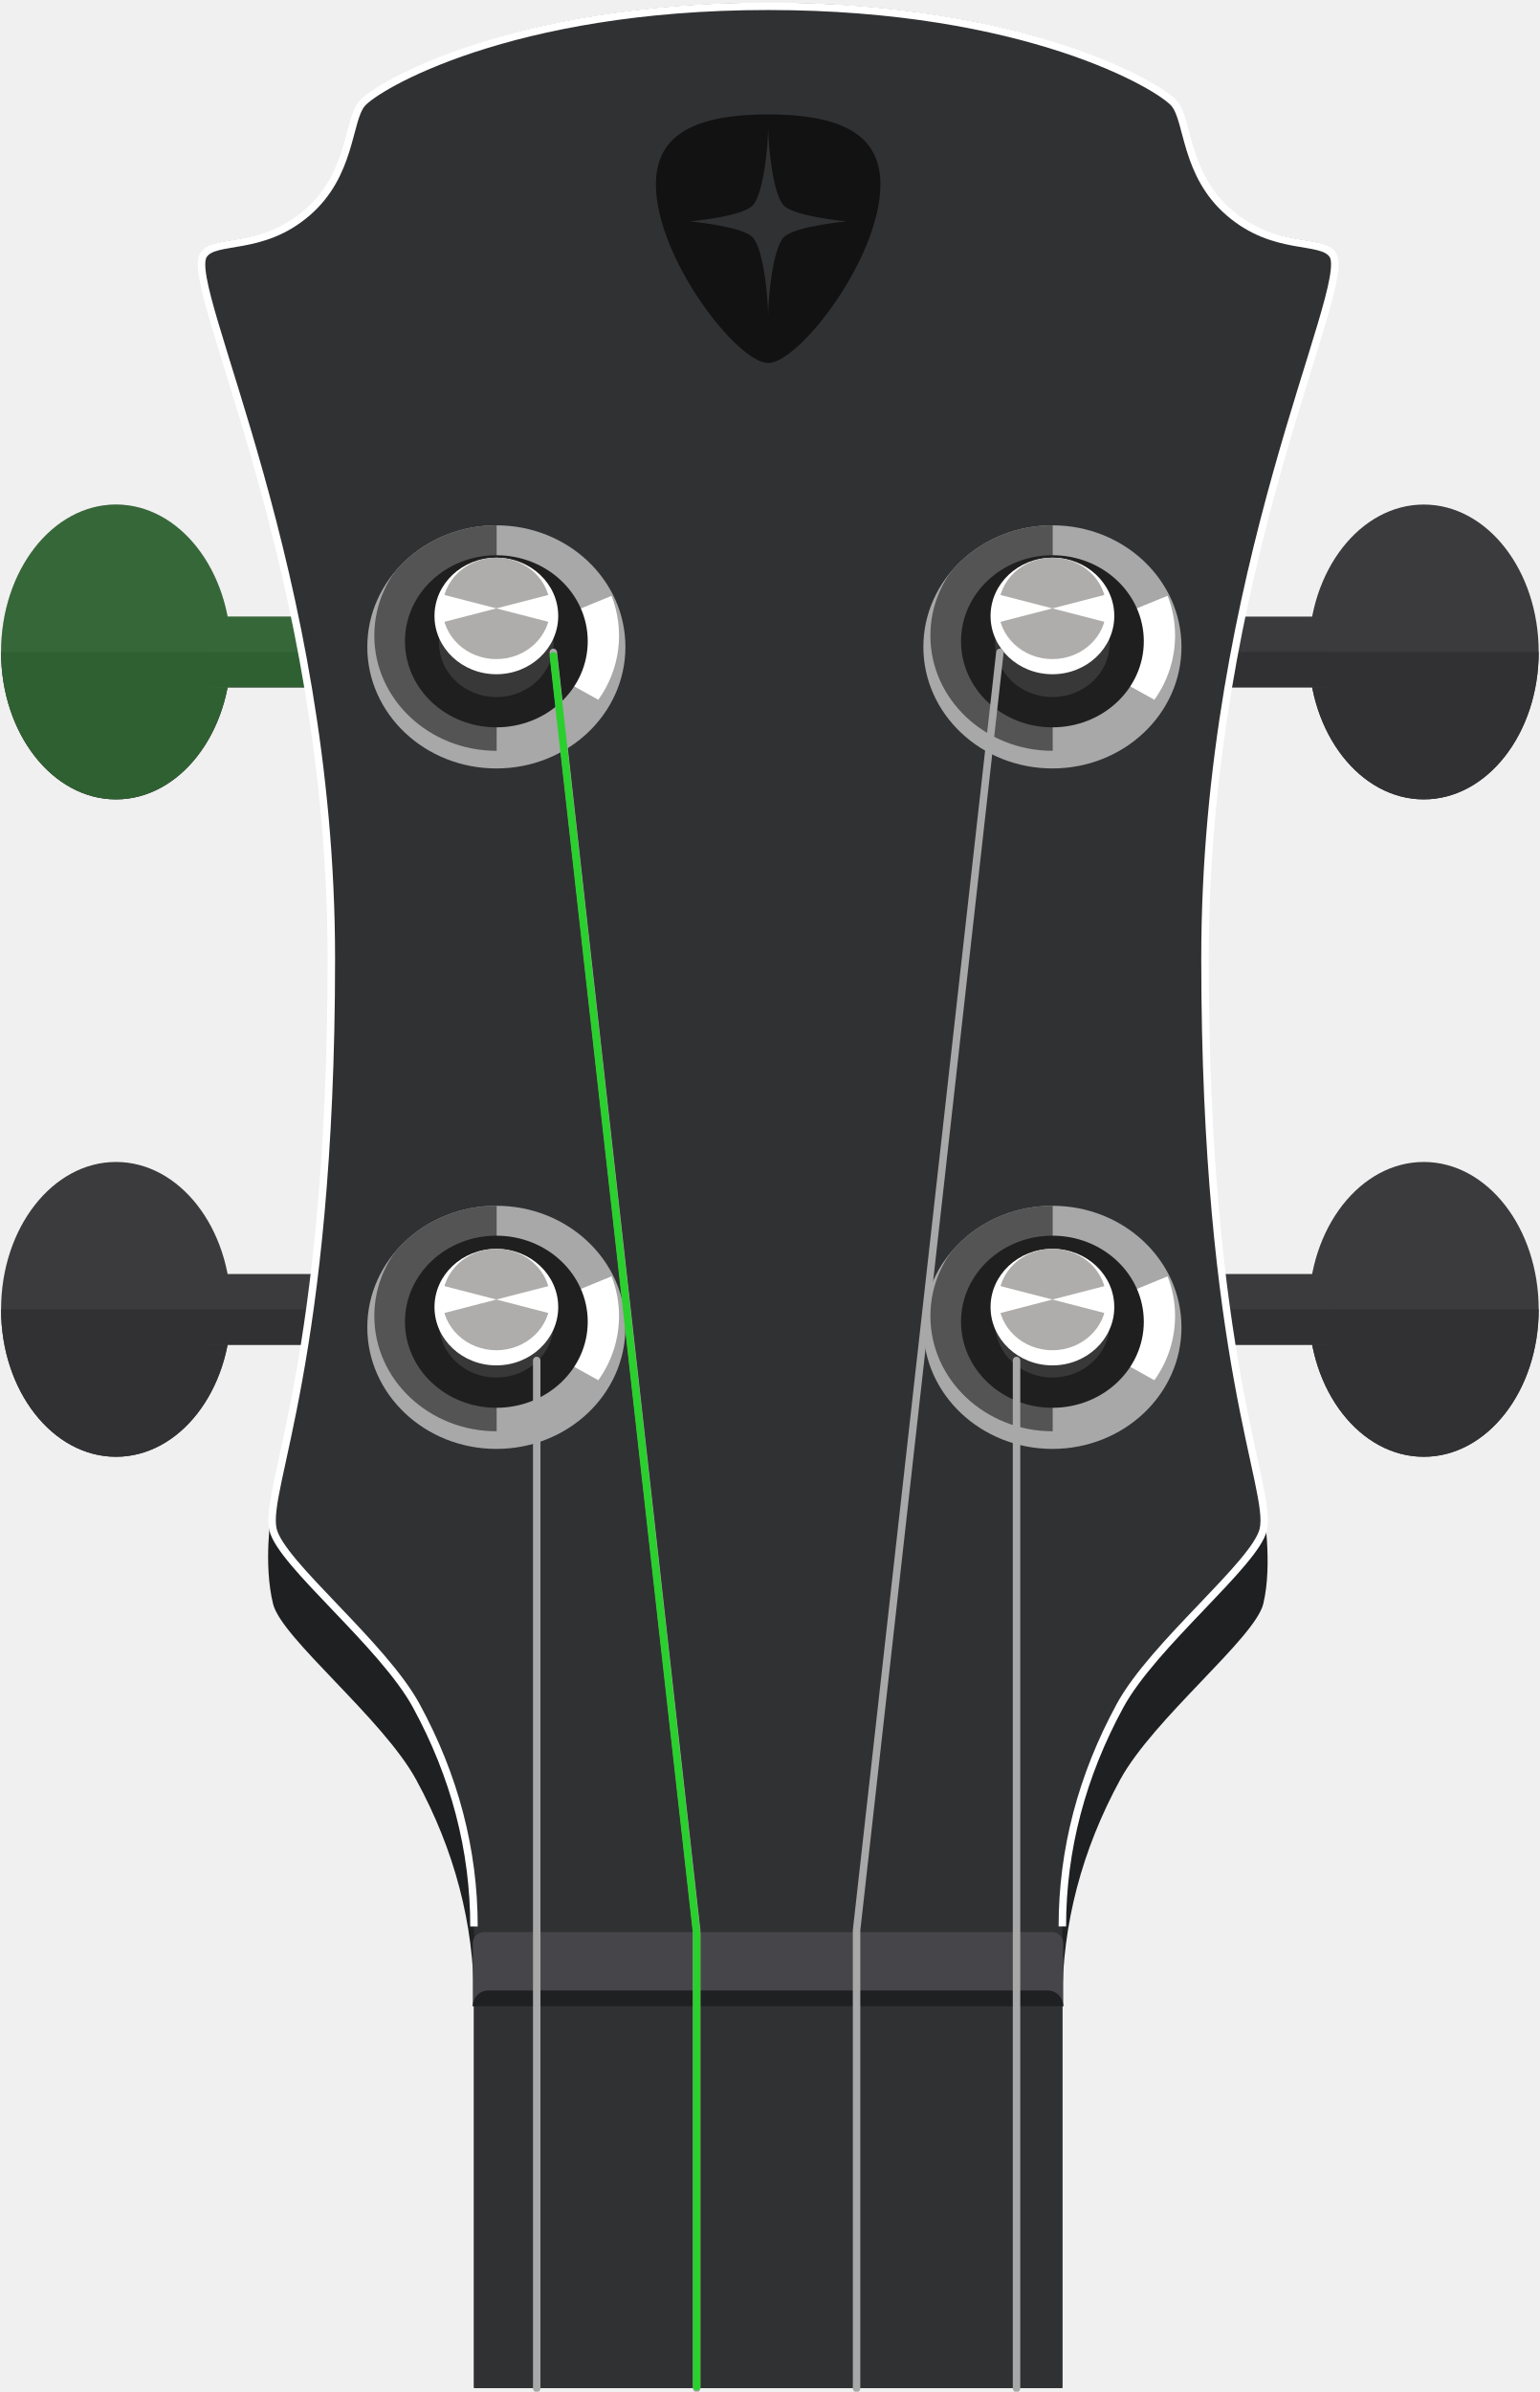
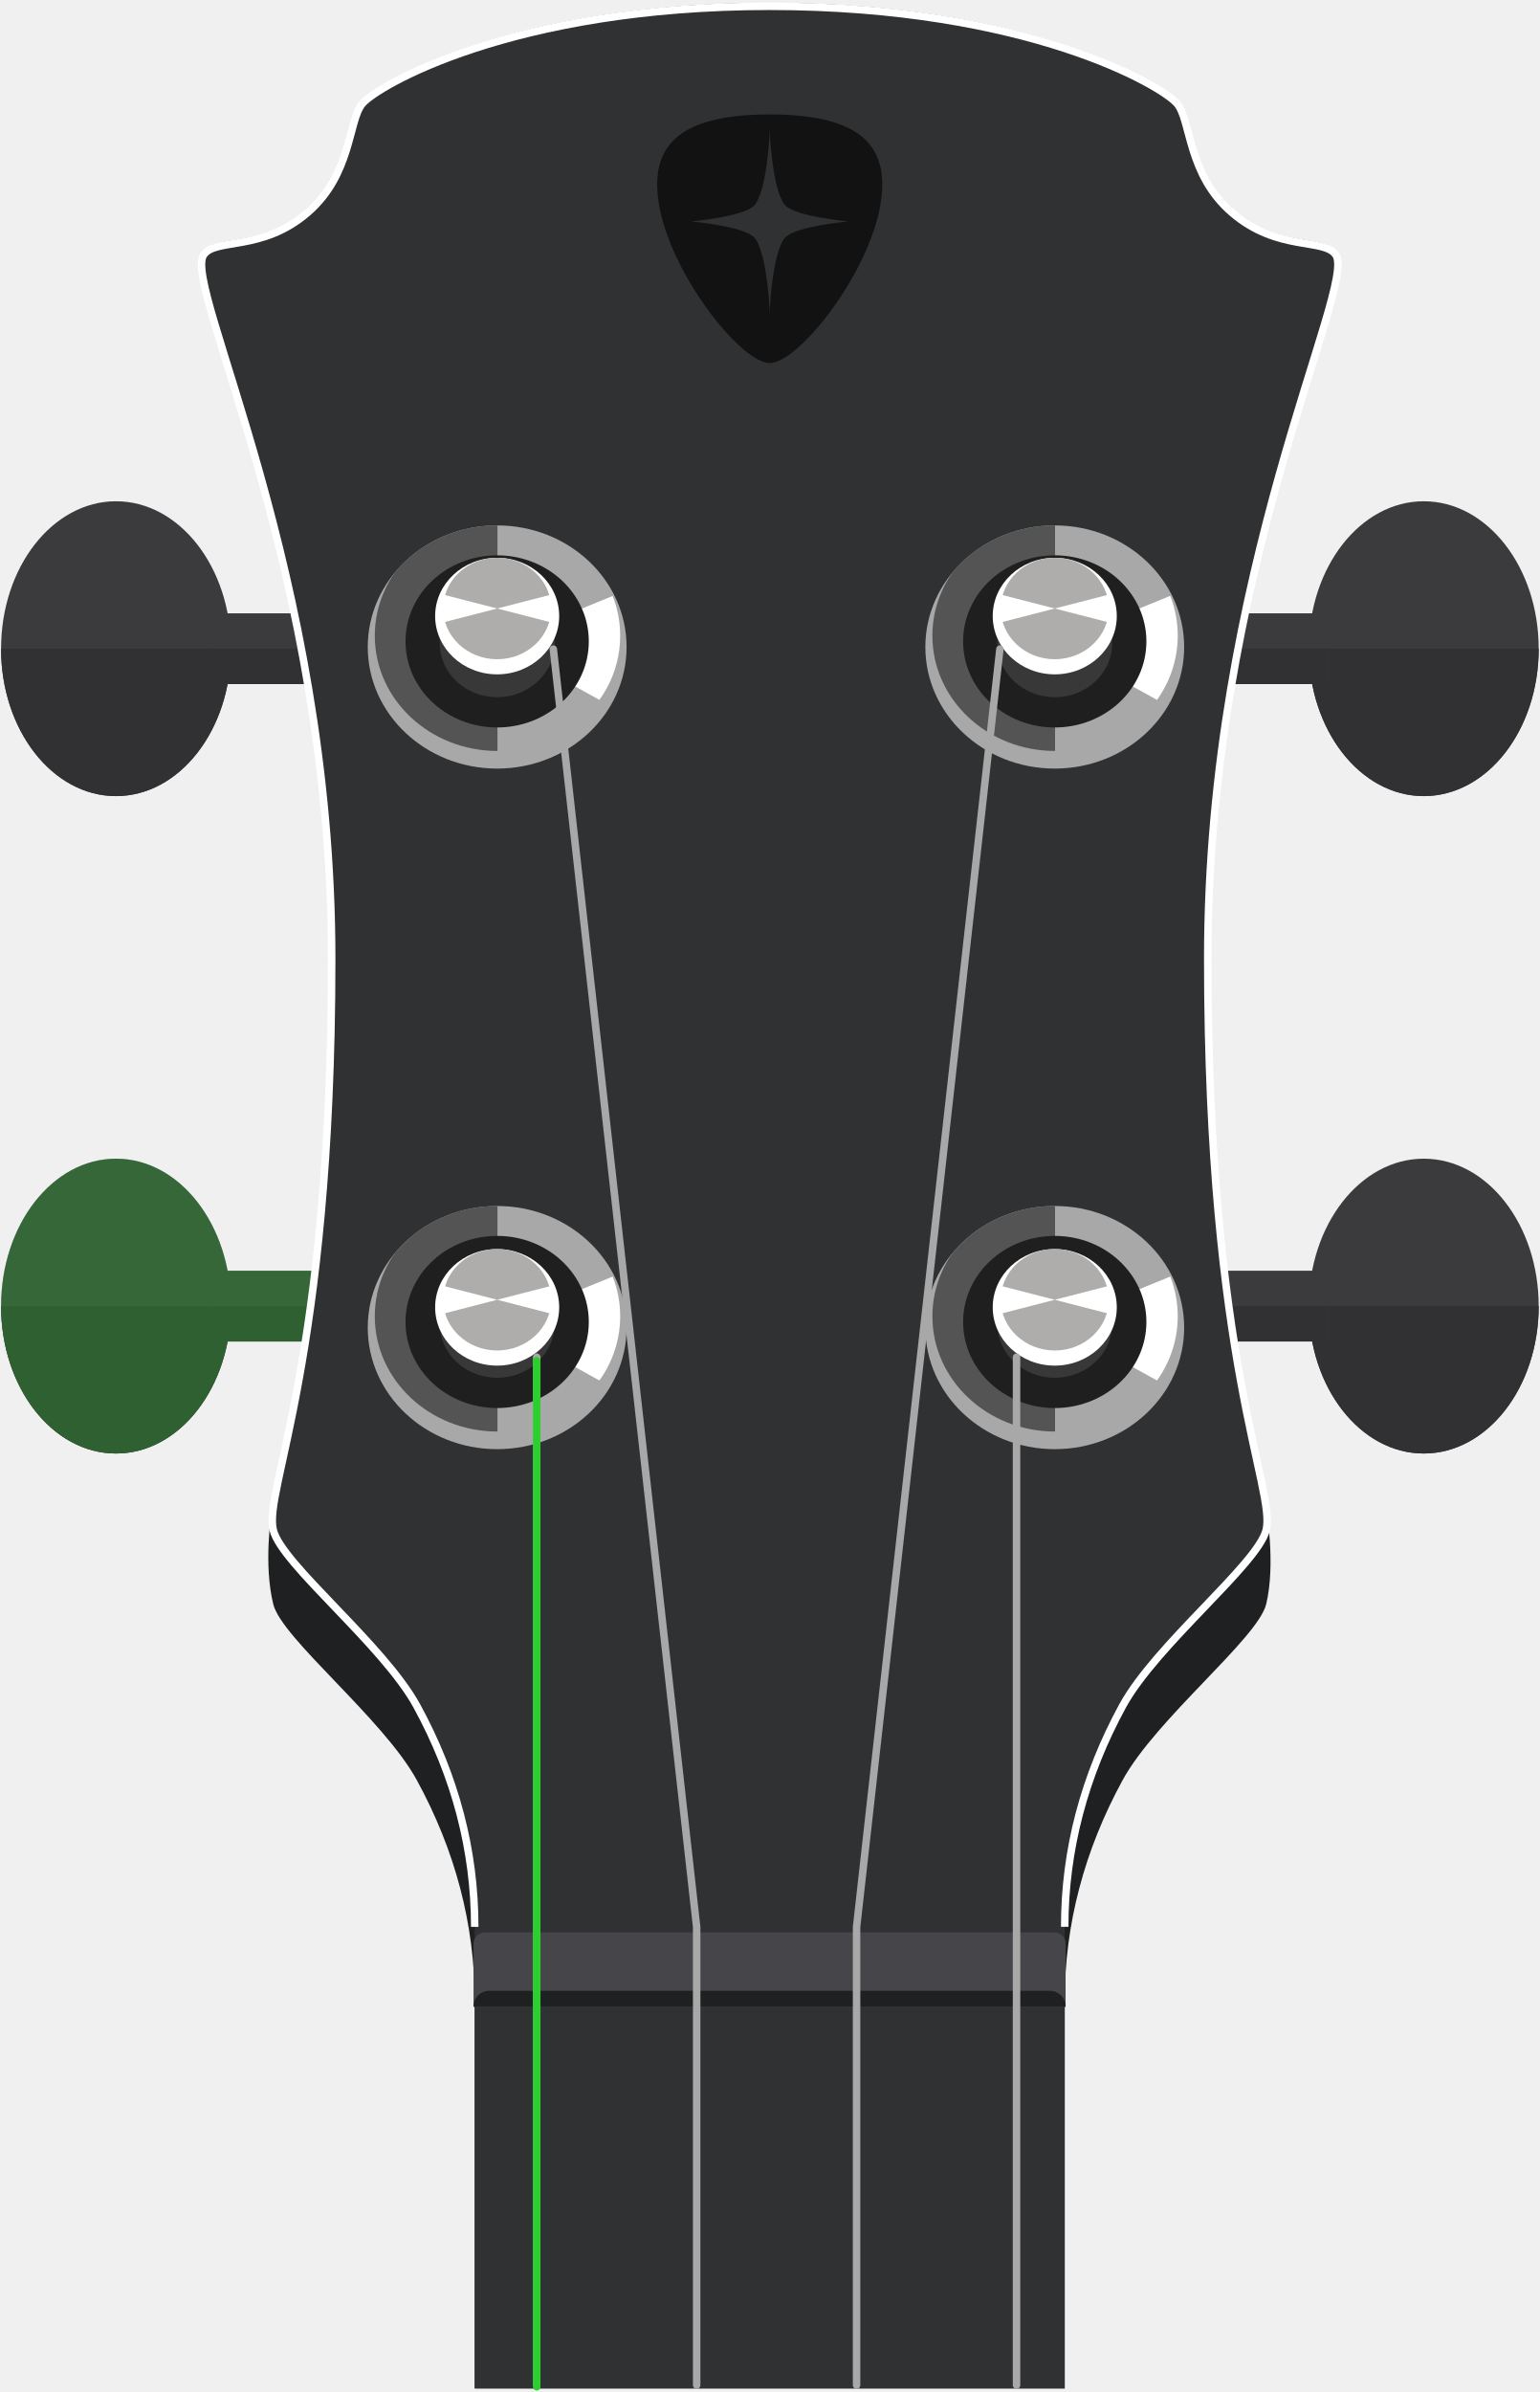
<svg xmlns="http://www.w3.org/2000/svg" width="412" height="640" viewBox="0 0 412 640" fill="none">
-   <g id="Ukulele 1" clip-path="url(#clip0_912_8361)">
+   <g id="Ukulele2" clip-path="url(#clip0_912_8274)">
    <g id="ÐÐ¾Ð»ÐºÐ¸">
-       <path id="Vector" d="M381.047 389.77C398.036 389.77 411.807 372.113 411.807 350.332C411.807 328.551 398.036 310.894 381.047 310.894C364.059 310.894 350.288 328.551 350.288 350.332C350.288 372.113 364.059 389.77 381.047 389.77Z" fill="#3B3B3D" />
-       <path id="Vector_2" d="M381.047 389.778C398.036 389.778 411.816 372.115 411.816 350.332H350.288C350.288 372.115 364.059 389.778 381.047 389.778Z" fill="#313133" />
-       <path id="Vector_3" d="M355.503 359.808V340.873H319.861V359.808H355.503Z" fill="#3B3B3D" />
-       <path id="Vector_4" d="M355.503 359.799V350.332H319.861V359.799H355.503Z" fill="#313133" />
-       <path id="Vector_5" d="M381.047 213.872C398.036 213.872 411.807 196.215 411.807 174.434C411.807 152.653 398.036 134.996 381.047 134.996C364.059 134.996 350.288 152.653 350.288 174.434C350.288 196.215 364.059 213.872 381.047 213.872Z" fill="#3B3B3D" />
-       <path id="Vector_6" d="M381.047 213.889C398.036 213.889 411.816 196.235 411.816 174.443H350.288C350.288 196.217 364.059 213.889 381.047 213.889Z" fill="#313133" />
-       <path id="Vector_7" d="M355.503 183.91V164.975H319.861V183.91H355.503Z" fill="#3B3B3D" />
-       <path id="Vector_8" d="M355.503 183.901V174.434H319.861V183.901H355.503Z" fill="#313133" />
-       <path id="Vector_9" d="M31.049 389.77C48.037 389.77 61.809 372.113 61.809 350.332C61.809 328.551 48.037 310.894 31.049 310.894C14.061 310.894 0.289 328.551 0.289 350.332C0.289 372.113 14.061 389.77 31.049 389.77Z" fill="#3B3B3D" />
-       <path id="Vector_10" d="M31.049 389.778C14.052 389.778 0.28 372.115 0.28 350.332H61.809C61.809 372.115 48.037 389.778 31.049 389.778Z" fill="#313133" />
-       <path id="Vector_11" d="M92.244 359.808V340.873H56.602V359.808H92.244Z" fill="#3B3B3D" />
-       <path id="Vector_12" d="M92.244 359.808V350.34H56.602V359.808H92.244Z" fill="#313133" />
-       <path id="Vector_13" d="M31.049 213.872C48.037 213.872 61.809 196.215 61.809 174.434C61.809 152.653 48.037 134.996 31.049 134.996C14.061 134.996 0.289 152.653 0.289 174.434C0.289 196.215 14.061 213.872 31.049 213.872Z" fill="#3B3B3D" />
-       <path id="Vector_14" d="M31.049 213.889C14.052 213.889 0.28 196.235 0.28 174.443H61.809C61.809 196.217 48.037 213.889 31.049 213.889Z" fill="#313133" />
-       <path id="Vector_15" d="M92.244 183.91V164.975H56.602V183.91H92.244Z" fill="#3B3B3D" />
-       <path id="Vector_16" d="M92.244 183.91V174.443H56.602V183.91H92.244Z" fill="#313133" />
+       <path id="Vector" d="M381.047 388.893C398.036 388.893 411.807 371.236 411.807 349.455C411.807 327.674 398.036 310.017 381.047 310.017C364.059 310.017 350.288 327.674 350.288 349.455C350.288 371.236 364.059 388.893 381.047 388.893Z" fill="#3B3B3D" />
+       <path id="Vector_2" d="M381.047 388.902C398.036 388.902 411.816 371.238 411.816 349.455H350.288C350.288 371.238 364.059 388.902 381.047 388.902Z" fill="#313133" />
+       <path id="Vector_3" d="M355.503 358.931V339.996H319.861V358.931H355.503Z" fill="#3B3B3D" />
+       <path id="Vector_4" d="M355.503 358.922V349.455H319.861V358.922H355.503Z" fill="#313133" />
+       <path id="Vector_5" d="M381.047 212.995C398.036 212.995 411.807 195.338 411.807 173.557C411.807 151.776 398.036 134.119 381.047 134.119C364.059 134.119 350.288 151.776 350.288 173.557C350.288 195.338 364.059 212.995 381.047 212.995Z" fill="#3B3B3D" />
+       <path id="Vector_6" d="M381.047 213.013C398.036 213.013 411.816 195.358 411.816 173.566H350.288C350.288 195.341 364.059 213.013 381.047 213.013Z" fill="#313133" />
+       <path id="Vector_7" d="M355.503 183.033V164.099H319.861V183.033H355.503Z" fill="#3B3B3D" />
+       <path id="Vector_8" d="M355.503 183.024V173.557H319.861V183.024H355.503Z" fill="#313133" />
+       <path id="Vector_9" d="M31.049 388.893C48.037 388.893 61.809 371.236 61.809 349.455C61.809 327.674 48.037 310.017 31.049 310.017C14.061 310.017 0.289 327.674 0.289 349.455C0.289 371.236 14.061 388.893 31.049 388.893Z" fill="#3B3B3D" />
+       <path id="Vector_10" d="M31.049 388.902C14.052 388.902 0.28 371.238 0.28 349.455H61.809C61.809 371.238 48.037 388.902 31.049 388.902Z" fill="#313133" />
+       <path id="Vector_11" d="M92.244 358.931V339.996H56.602V358.931H92.244Z" fill="#3B3B3D" />
+       <path id="Vector_12" d="M92.244 358.931V349.464H56.602V358.931H92.244Z" fill="#313133" />
+       <path id="Vector_13" d="M31.049 212.995C48.037 212.995 61.809 195.338 61.809 173.557C61.809 151.776 48.037 134.119 31.049 134.119C14.061 134.119 0.289 151.776 0.289 173.557C0.289 195.338 14.061 212.995 31.049 212.995Z" fill="#3B3B3D" />
+       <path id="Vector_14" d="M31.049 213.013C14.052 213.013 0.28 195.358 0.28 173.566H61.809C61.809 195.341 48.037 213.013 31.049 213.013Z" fill="#313133" />
+       <path id="Vector_15" d="M92.244 183.033V164.099H56.602V183.033H92.244Z" fill="#3B3B3D" />
+       <path id="Vector_16" d="M92.244 183.033V173.566H56.602V183.033H92.244Z" fill="#313133" />
    </g>
-     <path id="1" opacity="0.3" d="M0.28 174.443C0.28 152.659 14.052 134.996 31.049 134.996C45.486 134.996 57.601 147.759 60.914 164.967H92.244V183.901H60.914C57.601 201.109 45.486 213.872 31.049 213.872C14.052 213.872 0.28 196.217 0.28 174.425V174.443Z" fill="#2BCF2E" />
+     <path id="2" opacity="0.3" d="M0.28 349.455C0.28 327.68 14.052 310.008 31.049 310.008C45.486 310.008 57.601 322.78 60.914 339.988H92.244V358.914H60.914C57.601 376.121 45.486 388.893 31.049 388.893C14.052 388.893 0.28 371.23 0.28 349.446V349.455Z" fill="#2BCF2E" />
    <g id="ÐÑÐ¸Ñ">
-       <path id="Vector_17" d="M72.575 405.099C72.575 405.099 70.433 418.298 73.082 429.14C75.328 438.308 102.437 459.763 111.398 476.205C121.643 494.996 126.854 514.768 126.854 535.294V638.924H284.323V535.294C284.323 514.742 289.568 494.978 299.779 476.205C308.739 459.763 335.84 438.308 338.095 429.14C340.718 418.298 338.095 403.399 338.095 403.399L72.575 405.099Z" fill="#1F2021" />
-       <path id="Vector_18" d="M356.716 67.32C353.7 62.622 341.181 66.54 328.925 55.926C317.114 45.715 318.12 31.464 314.361 26.846C310.602 22.227 274.646 0.763 205.584 0.763C136.522 0.763 100.567 22.253 96.816 26.863C93.066 31.473 94.063 45.733 82.252 55.943C70.013 66.54 57.477 62.622 54.462 67.337C48.954 75.917 88.678 151.957 88.678 255.561C88.678 363.661 70.433 397.544 73.082 408.386C75.329 417.545 102.438 439 111.398 455.442C121.644 474.233 126.854 494.005 126.854 514.531V638.924H284.323V514.47C284.323 493.918 289.568 474.154 299.779 455.381C308.74 438.982 335.84 417.527 338.095 408.368C340.718 397.527 322.5 363.67 322.5 255.544C322.5 151.94 362.223 75.9 356.716 67.32Z" fill="#303133" />
-       <path id="Vector_19" d="M175.547 49.388C175.547 37.845 183.144 30.614 205.593 30.614C228.042 30.614 235.631 37.845 235.631 49.388C235.631 68.906 213.907 97.118 205.593 97.118C197.279 97.118 175.547 68.906 175.547 49.388Z" fill="#121212" />
-       <path id="Vector_20" d="M201.379 63.446C204.334 66.408 205.532 79.362 205.593 84.314C205.593 79.519 206.834 66.425 209.798 63.454C212.761 60.483 226.565 59.239 226.565 59.239C226.565 59.239 212.77 57.985 209.807 55.023C206.843 52.06 205.645 39.115 205.584 34.181C205.584 38.975 204.343 52.078 201.388 55.04C198.433 58.003 184.604 59.239 184.604 59.239C184.604 59.239 198.425 60.474 201.379 63.446Z" fill="#303133" />
-       <path id="Vector_21" d="M132.842 205.604C151.918 205.604 167.382 191.042 167.382 173.079C167.382 155.116 151.918 140.555 132.842 140.555C113.767 140.555 98.303 155.116 98.303 173.079C98.303 191.042 113.767 205.604 132.842 205.604Z" fill="#A8A8A8" />
+       <path id="Vector_17" d="M72.626 405.171C72.626 405.171 70.478 418.373 73.135 429.216C75.387 438.386 102.571 459.845 111.556 476.29C121.829 495.084 127.054 514.86 127.054 535.39V639.038H284.955V535.39C284.955 514.833 290.215 495.066 300.453 476.29C309.438 459.845 336.613 438.386 338.875 429.216C341.504 418.373 338.875 403.471 338.875 403.471L72.626 405.171Z" fill="#1F2021" />
+       <path id="Vector_18" d="M357.546 67.331C354.522 62.633 341.969 66.551 329.679 55.936C317.836 45.723 318.844 31.47 315.075 26.85C311.305 22.23 275.251 0.763 206 0.763C136.749 0.763 100.695 22.257 96.934 26.868C93.173 31.479 94.173 45.741 82.33 55.953C70.058 66.551 57.487 62.633 54.463 67.349C48.94 75.931 88.773 151.984 88.773 255.607C88.773 363.726 70.478 397.615 73.134 408.459C75.387 417.619 102.571 439.078 111.556 455.523C121.829 474.317 127.054 494.093 127.054 514.623V639.038H284.955V514.562C284.955 494.006 290.215 474.238 300.453 455.462C309.438 439.061 336.613 417.602 338.874 408.441C341.504 397.598 323.236 363.735 323.236 255.589C323.236 151.967 363.068 75.913 357.546 67.331Z" fill="#303133" />
+       <path id="Vector_19" d="M175.88 49.396C175.88 37.852 183.498 30.62 206.009 30.62C228.52 30.62 236.129 37.852 236.129 49.396C236.129 68.918 214.345 97.136 206.009 97.136C197.673 97.136 175.88 68.918 175.88 49.396Z" fill="#121212" />
+       <path id="Vector_20" d="M201.784 63.457C204.747 66.42 205.948 79.376 206.009 84.329C206.009 79.534 207.254 66.437 210.225 63.466C213.197 60.494 227.039 59.249 227.039 59.249C227.039 59.249 213.206 57.996 210.234 55.033C207.262 52.07 206.062 39.123 206 34.187C206 38.982 204.755 52.087 201.793 55.05C198.83 58.013 184.962 59.249 184.962 59.249C184.962 59.249 198.821 60.485 201.784 63.457Z" fill="#303133" />
+       <path id="Vector_21" d="M133.059 205.641C152.187 205.641 167.693 191.076 167.693 173.11C167.693 155.144 152.187 140.58 133.059 140.58C113.931 140.58 98.424 155.144 98.424 173.11C98.424 191.076 113.931 205.641 133.059 205.641Z" fill="#A8A8A8" />
      <g id="Clip path group">
-         <mask id="mask0_912_8361" style="mask-type:luminance" maskUnits="userSpaceOnUse" x="98" y="140" width="70" height="66">
+         <mask id="mask0_912_8274" style="mask-type:luminance" maskUnits="userSpaceOnUse" x="98" y="140" width="70" height="66">
          <g id="clip-path">
-             <path id="Vector_22" d="M132.842 205.604C151.918 205.604 167.382 191.042 167.382 173.079C167.382 155.116 151.918 140.555 132.842 140.555C113.767 140.555 98.303 155.116 98.303 173.079C98.303 191.042 113.767 205.604 132.842 205.604Z" fill="white" />
+             <path id="Vector_22" d="M133.059 205.641C152.187 205.641 167.693 191.076 167.693 173.11C167.693 155.144 152.187 140.58 133.059 140.58C113.931 140.58 98.424 155.144 98.424 173.11C98.424 191.076 113.931 205.641 133.059 205.641Z" fill="white" />
          </g>
        </mask>
-         <g mask="url(#mask0_912_8361)">
+         <g mask="url(#mask0_912_8274)">
          <g id="Group">
-             <path id="Vector_23" d="M132.921 139.223C114.842 139.223 100.182 153.027 100.182 170.056C100.182 187.085 114.842 200.889 132.921 200.889V139.223Z" fill="#545454" />
-             <path id="Vector_24" d="M132.921 172.107L160.126 187.225C162.993 183.261 164.821 178.637 165.441 173.779C166.061 168.922 165.454 163.986 163.675 159.425L132.93 172.028L132.921 172.107Z" fill="white" />
+             <path id="Vector_23" d="M133.138 139.247C115.01 139.247 100.309 153.054 100.309 170.086C100.309 187.118 115.01 200.925 133.138 200.925V139.247Z" fill="#545454" />
+             <path id="Vector_24" d="M133.138 172.137L160.417 187.258C163.292 183.293 165.125 178.669 165.747 173.81C166.369 168.952 165.76 164.015 163.976 159.453L133.146 172.058L133.138 172.137Z" fill="white" />
          </g>
        </g>
      </g>
-       <path id="Vector_25" d="M132.842 194.605C146.351 194.605 157.302 184.297 157.302 171.581C157.302 158.865 146.351 148.557 132.842 148.557C119.333 148.557 108.382 158.865 108.382 171.581C108.382 184.297 119.333 194.605 132.842 194.605Z" fill="#1F1F1F" />
-       <path id="Vector_26" d="M132.842 186.506C141.311 186.506 148.176 180.04 148.176 172.063C148.176 164.086 141.311 157.619 132.842 157.619C124.374 157.619 117.509 164.086 117.509 172.063C117.509 180.04 124.374 186.506 132.842 186.506Z" fill="#383838" />
-       <path id="Vector_27" d="M132.842 180.398C141.987 180.398 149.4 173.417 149.4 164.806C149.4 156.195 141.987 149.214 132.842 149.214C123.698 149.214 116.285 156.195 116.285 164.806C116.285 173.417 123.698 180.398 132.842 180.398Z" fill="white" />
-       <path id="Vector_28" d="M132.842 176.348C140.804 176.348 147.258 170.274 147.258 162.781C147.258 155.288 140.804 149.214 132.842 149.214C124.881 149.214 118.427 155.288 118.427 162.781C118.427 170.274 124.881 176.348 132.842 176.348Z" fill="#AEADAB" />
-       <path id="Vector_29" d="M117.937 158.934L132.842 162.781L117.937 166.629V158.934Z" fill="white" />
-       <path id="Vector_30" d="M147.747 158.934L132.842 162.781L147.747 166.629V158.934Z" fill="white" />
-       <path id="Vector_31" d="M132.842 387.667C151.918 387.667 167.382 373.105 167.382 355.142C167.382 337.179 151.918 322.617 132.842 322.617C113.767 322.617 98.303 337.179 98.303 355.142C98.303 373.105 113.767 387.667 132.842 387.667Z" fill="#A8A8A8" />
+       <path id="Vector_25" d="M133.058 194.639C146.604 194.639 157.586 184.329 157.586 171.611C157.586 158.893 146.604 148.583 133.058 148.583C119.512 148.583 108.531 158.893 108.531 171.611C108.531 184.329 119.512 194.639 133.058 194.639Z" fill="#1F1F1F" />
+       <path id="Vector_26" d="M133.059 186.54C141.55 186.54 148.434 180.072 148.434 172.093C148.434 164.115 141.55 157.647 133.059 157.647C124.567 157.647 117.683 164.115 117.683 172.093C117.683 180.072 124.567 186.54 133.059 186.54Z" fill="#383838" />
+       <path id="Vector_27" d="M133.058 180.43C142.228 180.43 149.661 173.448 149.661 164.835C149.661 156.222 142.228 149.24 133.058 149.24C123.889 149.24 116.456 156.222 116.456 164.835C116.456 173.448 123.889 180.43 133.058 180.43Z" fill="white" />
+       <path id="Vector_28" d="M133.059 176.38C141.042 176.38 147.514 170.305 147.514 162.81C147.514 155.316 141.042 149.24 133.059 149.24C125.075 149.24 118.604 155.316 118.604 162.81C118.604 170.305 125.075 176.38 133.059 176.38Z" fill="#AEADAB" />
+       <path id="Vector_29" d="M118.112 158.962L133.058 162.81L118.112 166.658V158.962Z" fill="white" />
+       <path id="Vector_30" d="M148.005 158.962L133.059 162.81L148.005 166.658V158.962Z" fill="white" />
+       <path id="Vector_31" d="M133.059 387.736C152.187 387.736 167.693 373.172 167.693 355.206C167.693 337.239 152.187 322.675 133.059 322.675C113.931 322.675 98.424 337.239 98.424 355.206C98.424 373.172 113.931 387.736 133.059 387.736Z" fill="#A8A8A8" />
      <g id="Clip path group_2">
-         <mask id="mask1_912_8361" style="mask-type:luminance" maskUnits="userSpaceOnUse" x="98" y="322" width="70" height="66">
+         <mask id="mask1_912_8274" style="mask-type:luminance" maskUnits="userSpaceOnUse" x="98" y="322" width="70" height="66">
          <g id="clip-path-2">
-             <path id="Vector_32" d="M132.842 387.667C151.918 387.667 167.382 373.105 167.382 355.142C167.382 337.179 151.918 322.617 132.842 322.617C113.767 322.617 98.303 337.179 98.303 355.142C98.303 373.105 113.767 387.667 132.842 387.667Z" fill="white" />
+             <path id="Vector_32" d="M133.059 387.736C152.187 387.736 167.693 373.172 167.693 355.206C167.693 337.239 152.187 322.675 133.059 322.675C113.931 322.675 98.424 337.239 98.424 355.206C98.424 373.172 113.931 387.736 133.059 387.736Z" fill="white" />
          </g>
        </mask>
-         <g mask="url(#mask1_912_8361)">
+         <g mask="url(#mask1_912_8274)">
          <g id="Group_2">
-             <path id="Vector_33" d="M132.921 321.294C114.842 321.294 100.182 335.089 100.182 352.119C100.182 369.148 114.842 382.952 132.921 382.952V321.294Z" fill="#545454" />
-             <path id="Vector_34" d="M132.921 354.169L160.126 369.288C163.729 364.291 165.671 358.284 165.677 352.119C165.679 348.483 165 344.88 163.675 341.496L132.921 354.082V354.169Z" fill="white" />
+             <path id="Vector_33" d="M133.138 321.351C115.01 321.351 100.309 335.149 100.309 352.181C100.309 369.213 115.01 383.02 133.138 383.02V321.351Z" fill="#545454" />
+             <path id="Vector_34" d="M133.138 354.232L160.417 369.354C164.03 364.356 165.977 358.348 165.984 352.181C165.985 348.545 165.304 344.942 163.976 341.557L133.138 354.145V354.232Z" fill="white" />
          </g>
        </g>
      </g>
-       <path id="Vector_35" d="M132.842 376.667C146.351 376.667 157.302 366.359 157.302 353.643C157.302 340.928 146.351 330.619 132.842 330.619C119.333 330.619 108.382 340.928 108.382 353.643C108.382 366.359 119.333 376.667 132.842 376.667Z" fill="#1F1F1F" />
-       <path id="Vector_36" d="M132.842 368.569C141.311 368.569 148.176 362.102 148.176 354.125C148.176 346.148 141.311 339.682 132.842 339.682C124.374 339.682 117.509 346.148 117.509 354.125C117.509 362.102 124.374 368.569 132.842 368.569Z" fill="#383838" />
-       <path id="Vector_37" d="M132.842 365.318C141.987 365.318 149.4 358.337 149.4 349.726C149.4 341.115 141.987 334.134 132.842 334.134C123.698 334.134 116.285 341.115 116.285 349.726C116.285 358.337 123.698 365.318 132.842 365.318Z" fill="white" />
-       <path id="Vector_38" d="M132.842 361.269C140.804 361.269 147.258 355.194 147.258 347.701C147.258 340.208 140.804 334.134 132.842 334.134C124.881 334.134 118.427 340.208 118.427 347.701C118.427 355.194 124.881 361.269 132.842 361.269Z" fill="#AEADAB" />
-       <path id="Vector_39" d="M117.937 343.854L132.842 347.701L117.937 351.557V343.854Z" fill="white" />
-       <path id="Vector_40" d="M147.747 343.854L132.842 347.701L147.747 351.557V343.854Z" fill="white" />
-       <path id="Vector_41" d="M281.666 205.604C300.741 205.604 316.205 191.042 316.205 173.079C316.205 155.116 300.741 140.555 281.666 140.555C262.59 140.555 247.126 155.116 247.126 173.079C247.126 191.042 262.59 205.604 281.666 205.604Z" fill="#A8A8A8" />
+       <path id="Vector_35" d="M133.058 376.735C146.604 376.735 157.586 366.424 157.586 353.706C157.586 340.988 146.604 330.678 133.058 330.678C119.512 330.678 108.531 340.988 108.531 353.706C108.531 366.424 119.512 376.735 133.058 376.735Z" fill="#1F1F1F" />
+       <path id="Vector_36" d="M133.059 368.635C141.55 368.635 148.434 362.167 148.434 354.188C148.434 346.21 141.55 339.742 133.059 339.742C124.567 339.742 117.683 346.21 117.683 354.188C117.683 362.167 124.567 368.635 133.059 368.635Z" fill="#383838" />
+       <path id="Vector_37" d="M133.058 365.383C142.228 365.383 149.661 358.401 149.661 349.788C149.661 341.175 142.228 334.193 133.058 334.193C123.889 334.193 116.456 341.175 116.456 349.788C116.456 358.401 123.889 365.383 133.058 365.383Z" fill="white" />
+       <path id="Vector_38" d="M133.059 361.333C141.042 361.333 147.514 355.257 147.514 347.763C147.514 340.269 141.042 334.193 133.059 334.193C125.075 334.193 118.604 340.269 118.604 347.763C118.604 355.257 125.075 361.333 133.059 361.333Z" fill="#AEADAB" />
+       <path id="Vector_39" d="M118.112 343.915L133.058 347.763L118.112 351.62V343.915Z" fill="white" />
+       <path id="Vector_40" d="M148.005 343.915L133.059 347.763L148.005 351.62V343.915Z" fill="white" />
+       <path id="Vector_41" d="M282.29 205.641C301.418 205.641 316.924 191.076 316.924 173.11C316.924 155.144 301.418 140.58 282.29 140.58C263.162 140.58 247.656 155.144 247.656 173.11C247.656 191.076 263.162 205.641 282.29 205.641Z" fill="#A8A8A8" />
      <g id="Clip path group_3">
-         <mask id="mask2_912_8361" style="mask-type:luminance" maskUnits="userSpaceOnUse" x="247" y="140" width="70" height="66">
+         <mask id="mask2_912_8274" style="mask-type:luminance" maskUnits="userSpaceOnUse" x="247" y="140" width="70" height="66">
          <g id="clip-path-3">
-             <path id="Vector_42" d="M281.666 205.604C300.741 205.604 316.205 191.042 316.205 173.079C316.205 155.116 300.741 140.555 281.666 140.555C262.59 140.555 247.126 155.116 247.126 173.079C247.126 191.042 262.59 205.604 281.666 205.604Z" fill="white" />
+             <path id="Vector_42" d="M282.29 205.641C301.418 205.641 316.924 191.076 316.924 173.11C316.924 155.144 301.418 140.58 282.29 140.58C263.162 140.58 247.656 155.144 247.656 173.11C247.656 191.076 263.162 205.641 282.29 205.641Z" fill="white" />
          </g>
        </mask>
-         <g mask="url(#mask2_912_8361)">
+         <g mask="url(#mask2_912_8274)">
          <g id="Group_3">
-             <path id="Vector_43" d="M281.744 139.223C263.666 139.223 249.005 153.027 249.005 170.056C249.005 187.085 263.666 200.889 281.744 200.889V139.223Z" fill="#545454" />
-             <path id="Vector_44" d="M281.745 172.107L308.95 187.225C312.551 182.218 314.49 176.203 314.492 170.03C314.494 166.392 313.815 162.786 312.49 159.398L281.745 172.002V172.107Z" fill="white" />
+             <path id="Vector_43" d="M282.369 139.247C264.241 139.247 249.541 153.054 249.541 170.086C249.541 187.118 264.241 200.925 282.369 200.925V139.247Z" fill="#545454" />
+             <path id="Vector_44" d="M282.369 172.137L309.649 187.258C313.26 182.25 315.204 176.234 315.206 170.06C315.208 166.421 314.527 162.814 313.199 159.427L282.369 172.032V172.137Z" fill="white" />
          </g>
        </g>
      </g>
-       <path id="Vector_45" d="M281.666 194.605C295.175 194.605 306.126 184.297 306.126 171.581C306.126 158.865 295.175 148.557 281.666 148.557C268.157 148.557 257.206 158.865 257.206 171.581C257.206 184.297 268.157 194.605 281.666 194.605Z" fill="#1F1F1F" />
-       <path id="Vector_46" d="M281.665 186.506C290.134 186.506 296.999 180.04 296.999 172.063C296.999 164.086 290.134 157.619 281.665 157.619C273.197 157.619 266.332 164.086 266.332 172.063C266.332 180.04 273.197 186.506 281.665 186.506Z" fill="#383838" />
-       <path id="Vector_47" d="M281.666 180.398C290.81 180.398 298.223 173.417 298.223 164.806C298.223 156.195 290.81 149.214 281.666 149.214C272.521 149.214 265.108 156.195 265.108 164.806C265.108 173.417 272.521 180.398 281.666 180.398Z" fill="white" />
-       <path id="Vector_48" d="M281.666 176.348C289.627 176.348 296.081 170.274 296.081 162.781C296.081 155.288 289.627 149.214 281.666 149.214C273.704 149.214 267.25 155.288 267.25 162.781C267.25 170.274 273.704 176.348 281.666 176.348Z" fill="#AEADAB" />
-       <path id="Vector_49" d="M266.77 158.934L281.666 162.781L266.77 166.629V158.934Z" fill="white" />
-       <path id="Vector_50" d="M296.571 158.934L281.666 162.781L296.571 166.629V158.934Z" fill="white" />
-       <path id="Vector_51" d="M281.666 387.667C300.741 387.667 316.205 373.105 316.205 355.142C316.205 337.179 300.741 322.617 281.666 322.617C262.59 322.617 247.126 337.179 247.126 355.142C247.126 373.105 262.59 387.667 281.666 387.667Z" fill="#A8A8A8" />
+       <path id="Vector_45" d="M282.29 194.639C295.836 194.639 306.818 184.329 306.818 171.611C306.818 158.893 295.836 148.583 282.29 148.583C268.744 148.583 257.763 158.893 257.763 171.611C257.763 184.329 268.744 194.639 282.29 194.639Z" fill="#1F1F1F" />
+       <path id="Vector_46" d="M282.29 186.54C290.782 186.54 297.666 180.072 297.666 172.093C297.666 164.115 290.782 157.647 282.29 157.647C273.798 157.647 266.915 164.115 266.915 172.093C266.915 180.072 273.798 186.54 282.29 186.54Z" fill="#383838" />
+       <path id="Vector_47" d="M282.29 180.43C291.46 180.43 298.893 173.448 298.893 164.835C298.893 156.222 291.46 149.24 282.29 149.24C273.121 149.24 265.688 156.222 265.688 164.835C265.688 173.448 273.121 180.43 282.29 180.43Z" fill="white" />
+       <path id="Vector_48" d="M282.29 176.38C290.273 176.38 296.745 170.305 296.745 162.81C296.745 155.316 290.273 149.24 282.29 149.24C274.307 149.24 267.835 155.316 267.835 162.81C267.835 170.305 274.307 176.38 282.29 176.38Z" fill="#AEADAB" />
+       <path id="Vector_49" d="M267.353 158.962L282.29 162.81L267.353 166.658V158.962Z" fill="white" />
+       <path id="Vector_50" d="M297.236 158.962L282.29 162.81L297.236 166.658V158.962Z" fill="white" />
+       <path id="Vector_51" d="M282.29 387.736C301.418 387.736 316.924 373.172 316.924 355.206C316.924 337.239 301.418 322.675 282.29 322.675C263.162 322.675 247.656 337.239 247.656 355.206C247.656 373.172 263.162 387.736 282.29 387.736Z" fill="#A8A8A8" />
      <g id="Clip path group_4">
-         <mask id="mask3_912_8361" style="mask-type:luminance" maskUnits="userSpaceOnUse" x="247" y="322" width="70" height="66">
+         <mask id="mask3_912_8274" style="mask-type:luminance" maskUnits="userSpaceOnUse" x="247" y="322" width="70" height="66">
          <g id="clip-path-4">
-             <path id="Vector_52" d="M281.666 387.667C300.741 387.667 316.205 373.105 316.205 355.142C316.205 337.179 300.741 322.617 281.666 322.617C262.59 322.617 247.126 337.179 247.126 355.142C247.126 373.105 262.59 387.667 281.666 387.667Z" fill="white" />
+             <path id="Vector_52" d="M282.29 387.736C301.418 387.736 316.924 373.172 316.924 355.206C316.924 337.239 301.418 322.675 282.29 322.675C263.162 322.675 247.656 337.239 247.656 355.206C247.656 373.172 263.162 387.736 282.29 387.736Z" fill="white" />
          </g>
        </mask>
-         <g mask="url(#mask3_912_8361)">
+         <g mask="url(#mask3_912_8274)">
          <g id="Group_4">
-             <path id="Vector_53" d="M281.744 321.294C263.666 321.294 249.005 335.089 249.005 352.119C249.005 369.148 263.666 382.952 281.744 382.952V321.294Z" fill="#545454" />
-             <path id="Vector_54" d="M281.745 354.169L308.95 369.288C312.545 364.288 314.484 358.282 314.492 352.119C314.494 348.483 313.815 344.88 312.49 341.496L281.745 354.082V354.169Z" fill="white" />
+             <path id="Vector_53" d="M282.369 321.351C264.241 321.351 249.541 335.149 249.541 352.181C249.541 369.213 264.241 383.02 282.369 383.02V321.351Z" fill="#545454" />
+             <path id="Vector_54" d="M282.369 354.232L309.649 369.354C313.254 364.353 315.198 358.346 315.206 352.181C315.208 348.545 314.527 344.942 313.199 341.557L282.369 354.145V354.232Z" fill="white" />
          </g>
        </g>
      </g>
-       <path id="Vector_55" d="M281.666 376.667C295.175 376.667 306.126 366.359 306.126 353.643C306.126 340.928 295.175 330.619 281.666 330.619C268.157 330.619 257.206 340.928 257.206 353.643C257.206 366.359 268.157 376.667 281.666 376.667Z" fill="#1F1F1F" />
-       <path id="Vector_56" d="M281.665 368.569C290.134 368.569 296.999 362.102 296.999 354.125C296.999 346.148 290.134 339.682 281.665 339.682C273.197 339.682 266.332 346.148 266.332 354.125C266.332 362.102 273.197 368.569 281.665 368.569Z" fill="#383838" />
-       <path id="Vector_57" d="M281.666 365.318C290.81 365.318 298.223 358.337 298.223 349.726C298.223 341.115 290.81 334.134 281.666 334.134C272.521 334.134 265.108 341.115 265.108 349.726C265.108 358.337 272.521 365.318 281.666 365.318Z" fill="white" />
-       <path id="Vector_58" d="M281.666 361.269C289.627 361.269 296.081 355.194 296.081 347.701C296.081 340.208 289.627 334.134 281.666 334.134C273.704 334.134 267.25 340.208 267.25 347.701C267.25 355.194 273.704 361.269 281.666 361.269Z" fill="#AEADAB" />
-       <path id="Vector_59" d="M266.77 343.854L281.666 347.701L266.77 351.557V343.854Z" fill="white" />
-       <path id="Vector_60" d="M296.571 343.854L281.666 347.701L296.571 351.557V343.854Z" fill="white" />
-       <path id="Vector_61" d="M129.529 516.941H281.543C281.939 516.941 282.331 517.02 282.697 517.172C283.063 517.324 283.396 517.546 283.676 517.827C283.956 518.108 284.178 518.441 284.33 518.808C284.481 519.175 284.559 519.568 284.559 519.965V536.819H126.539V519.965C126.539 519.168 126.853 518.403 127.413 517.836C127.973 517.27 128.733 516.948 129.529 516.941Z" fill="#46464A" />
-       <path id="Vector_62" d="M130.709 532.56H280.389C281.495 532.56 282.556 533 283.338 533.785C284.12 534.569 284.559 535.632 284.559 536.741V536.811H126.539V536.741C126.539 535.632 126.978 534.569 127.76 533.785C128.542 533 129.603 532.56 130.709 532.56Z" fill="#1F2021" />
-       <path id="Vector_63" d="M284.323 515.434C284.323 494.882 289.568 475.118 299.779 456.345C308.74 439.903 335.84 418.447 338.095 409.297C340.718 398.456 322.5 364.599 322.5 256.473C322.5 152.869 362.223 76.803 356.716 68.249C353.7 63.551 341.181 67.469 328.925 56.855C317.114 46.653 318.12 32.429 314.361 27.784C310.602 23.138 274.646 1.683 205.584 1.683C136.522 1.683 100.567 23.173 96.816 27.784C93.066 32.394 94.063 46.653 82.252 56.864C70.013 67.46 57.477 63.542 54.462 68.257C48.954 76.838 88.678 152.878 88.678 256.482C88.678 364.582 70.433 398.465 73.082 409.306C75.329 418.465 102.438 439.92 111.398 456.362C121.644 475.153 126.854 494.926 126.854 515.452" stroke="white" stroke-width="2" stroke-miterlimit="10" />
+       <path id="Vector_55" d="M282.29 376.735C295.836 376.735 306.818 366.424 306.818 353.706C306.818 340.988 295.836 330.678 282.29 330.678C268.744 330.678 257.763 340.988 257.763 353.706C257.763 366.424 268.744 376.735 282.29 376.735Z" fill="#1F1F1F" />
+       <path id="Vector_56" d="M282.29 368.635C290.782 368.635 297.666 362.167 297.666 354.188C297.666 346.21 290.782 339.742 282.29 339.742C273.798 339.742 266.915 346.21 266.915 354.188C266.915 362.167 273.798 368.635 282.29 368.635Z" fill="#383838" />
+       <path id="Vector_57" d="M282.29 365.383C291.46 365.383 298.893 358.401 298.893 349.788C298.893 341.175 291.46 334.193 282.29 334.193C273.121 334.193 265.688 341.175 265.688 349.788C265.688 358.401 273.121 365.383 282.29 365.383Z" fill="white" />
+       <path id="Vector_58" d="M282.29 361.333C290.273 361.333 296.745 355.257 296.745 347.763C296.745 340.269 290.273 334.193 282.29 334.193C274.307 334.193 267.835 340.269 267.835 347.763C267.835 355.257 274.307 361.333 282.29 361.333Z" fill="#AEADAB" />
+       <path id="Vector_59" d="M267.353 343.915L282.29 347.763L267.353 351.62V343.915Z" fill="white" />
+       <path id="Vector_60" d="M297.236 343.915L282.29 347.763L297.236 351.62V343.915Z" fill="white" />
+       <path id="Vector_61" d="M129.736 517.034H282.168C282.565 517.034 282.958 517.112 283.325 517.264C283.692 517.416 284.025 517.639 284.306 517.919C284.587 518.2 284.81 518.534 284.962 518.901C285.114 519.268 285.192 519.661 285.192 520.058V536.915H126.738V520.058C126.738 519.26 127.053 518.495 127.615 517.929C128.176 517.362 128.939 517.041 129.736 517.034Z" fill="#46464A" />
+       <path id="Vector_62" d="M130.92 532.655H281.01C282.119 532.655 283.183 533.095 283.967 533.879C284.751 534.664 285.192 535.727 285.192 536.836V536.906H126.738V536.836C126.738 535.727 127.179 534.664 127.963 533.879C128.747 533.095 129.811 532.655 130.92 532.655Z" fill="#1F2021" />
+       <path id="Vector_63" d="M284.955 515.526C284.955 494.97 290.215 475.203 300.453 456.426C309.438 439.981 336.613 418.522 338.874 409.37C341.504 398.527 323.236 364.664 323.236 256.518C323.236 152.896 363.068 76.816 357.546 68.261C354.522 63.562 341.969 67.48 329.679 56.865C317.836 46.661 318.844 32.434 315.075 27.788C311.305 23.142 275.251 1.683 206 1.683C136.749 1.683 100.695 23.177 96.934 27.788C93.173 32.399 94.173 46.661 82.33 56.874C70.058 67.472 57.487 63.553 54.463 68.269C48.94 76.851 88.773 152.905 88.773 256.527C88.773 364.646 70.478 398.536 73.134 409.379C75.387 418.539 102.571 439.999 111.556 456.443C121.829 475.238 127.054 495.014 127.054 515.544" stroke="white" stroke-width="2" stroke-miterlimit="10" />
    </g>
    <g id="Ð¡ÑÑÑÐ½Ñ">
-       <path id="Vector_64" d="M272.061 364.007V639.039" stroke="#A8A8A8" stroke-width="2" stroke-miterlimit="10" stroke-linecap="round" />
-       <path id="Vector_65" d="M229.248 639.038V516.482L267.607 174.557" stroke="#A8A8A8" stroke-width="2" stroke-miterlimit="10" stroke-linecap="round" />
-       <path id="Vector_66" d="M143.648 364.007V639.039" stroke="#A8A8A8" stroke-width="2" stroke-miterlimit="10" stroke-linecap="round" />
-       <path id="Vector_67" d="M186.452 639.038V516.482L148.092 174.557" stroke="#A8A8A8" stroke-width="2" stroke-miterlimit="10" stroke-linecap="round" />
+       <path id="Vector_64" d="M272.061 363.13V638.162" stroke="#A8A8A8" stroke-width="2" stroke-miterlimit="10" stroke-linecap="round" />
+       <path id="Vector_65" d="M229.248 638.162V515.605L267.607 173.68" stroke="#A8A8A8" stroke-width="2" stroke-miterlimit="10" stroke-linecap="round" />
+       <path id="Vector_66" d="M143.648 363.13V638.162" stroke="#A8A8A8" stroke-width="2" stroke-miterlimit="10" stroke-linecap="round" />
+       <path id="Vector_67" d="M186.452 638.162V515.605L148.092 173.68" stroke="#A8A8A8" stroke-width="2" stroke-miterlimit="10" stroke-linecap="round" />
    </g>
-     <path id="1_2" d="M186.452 638.6V517.402L148.092 175.477" stroke="#2BCF2E" stroke-width="2" stroke-miterlimit="10" stroke-linecap="round" />
+     <path id="2_2" d="M143.648 364.05V638.6" stroke="#2BCF2E" stroke-width="2" stroke-miterlimit="10" stroke-linecap="round" />
  </g>
  <defs>
-     <clipPath id="clip0_912_8361">
+     <clipPath id="clip0_912_8274">
      <rect width="412" height="639.915" fill="white" />
    </clipPath>
  </defs>
</svg>
